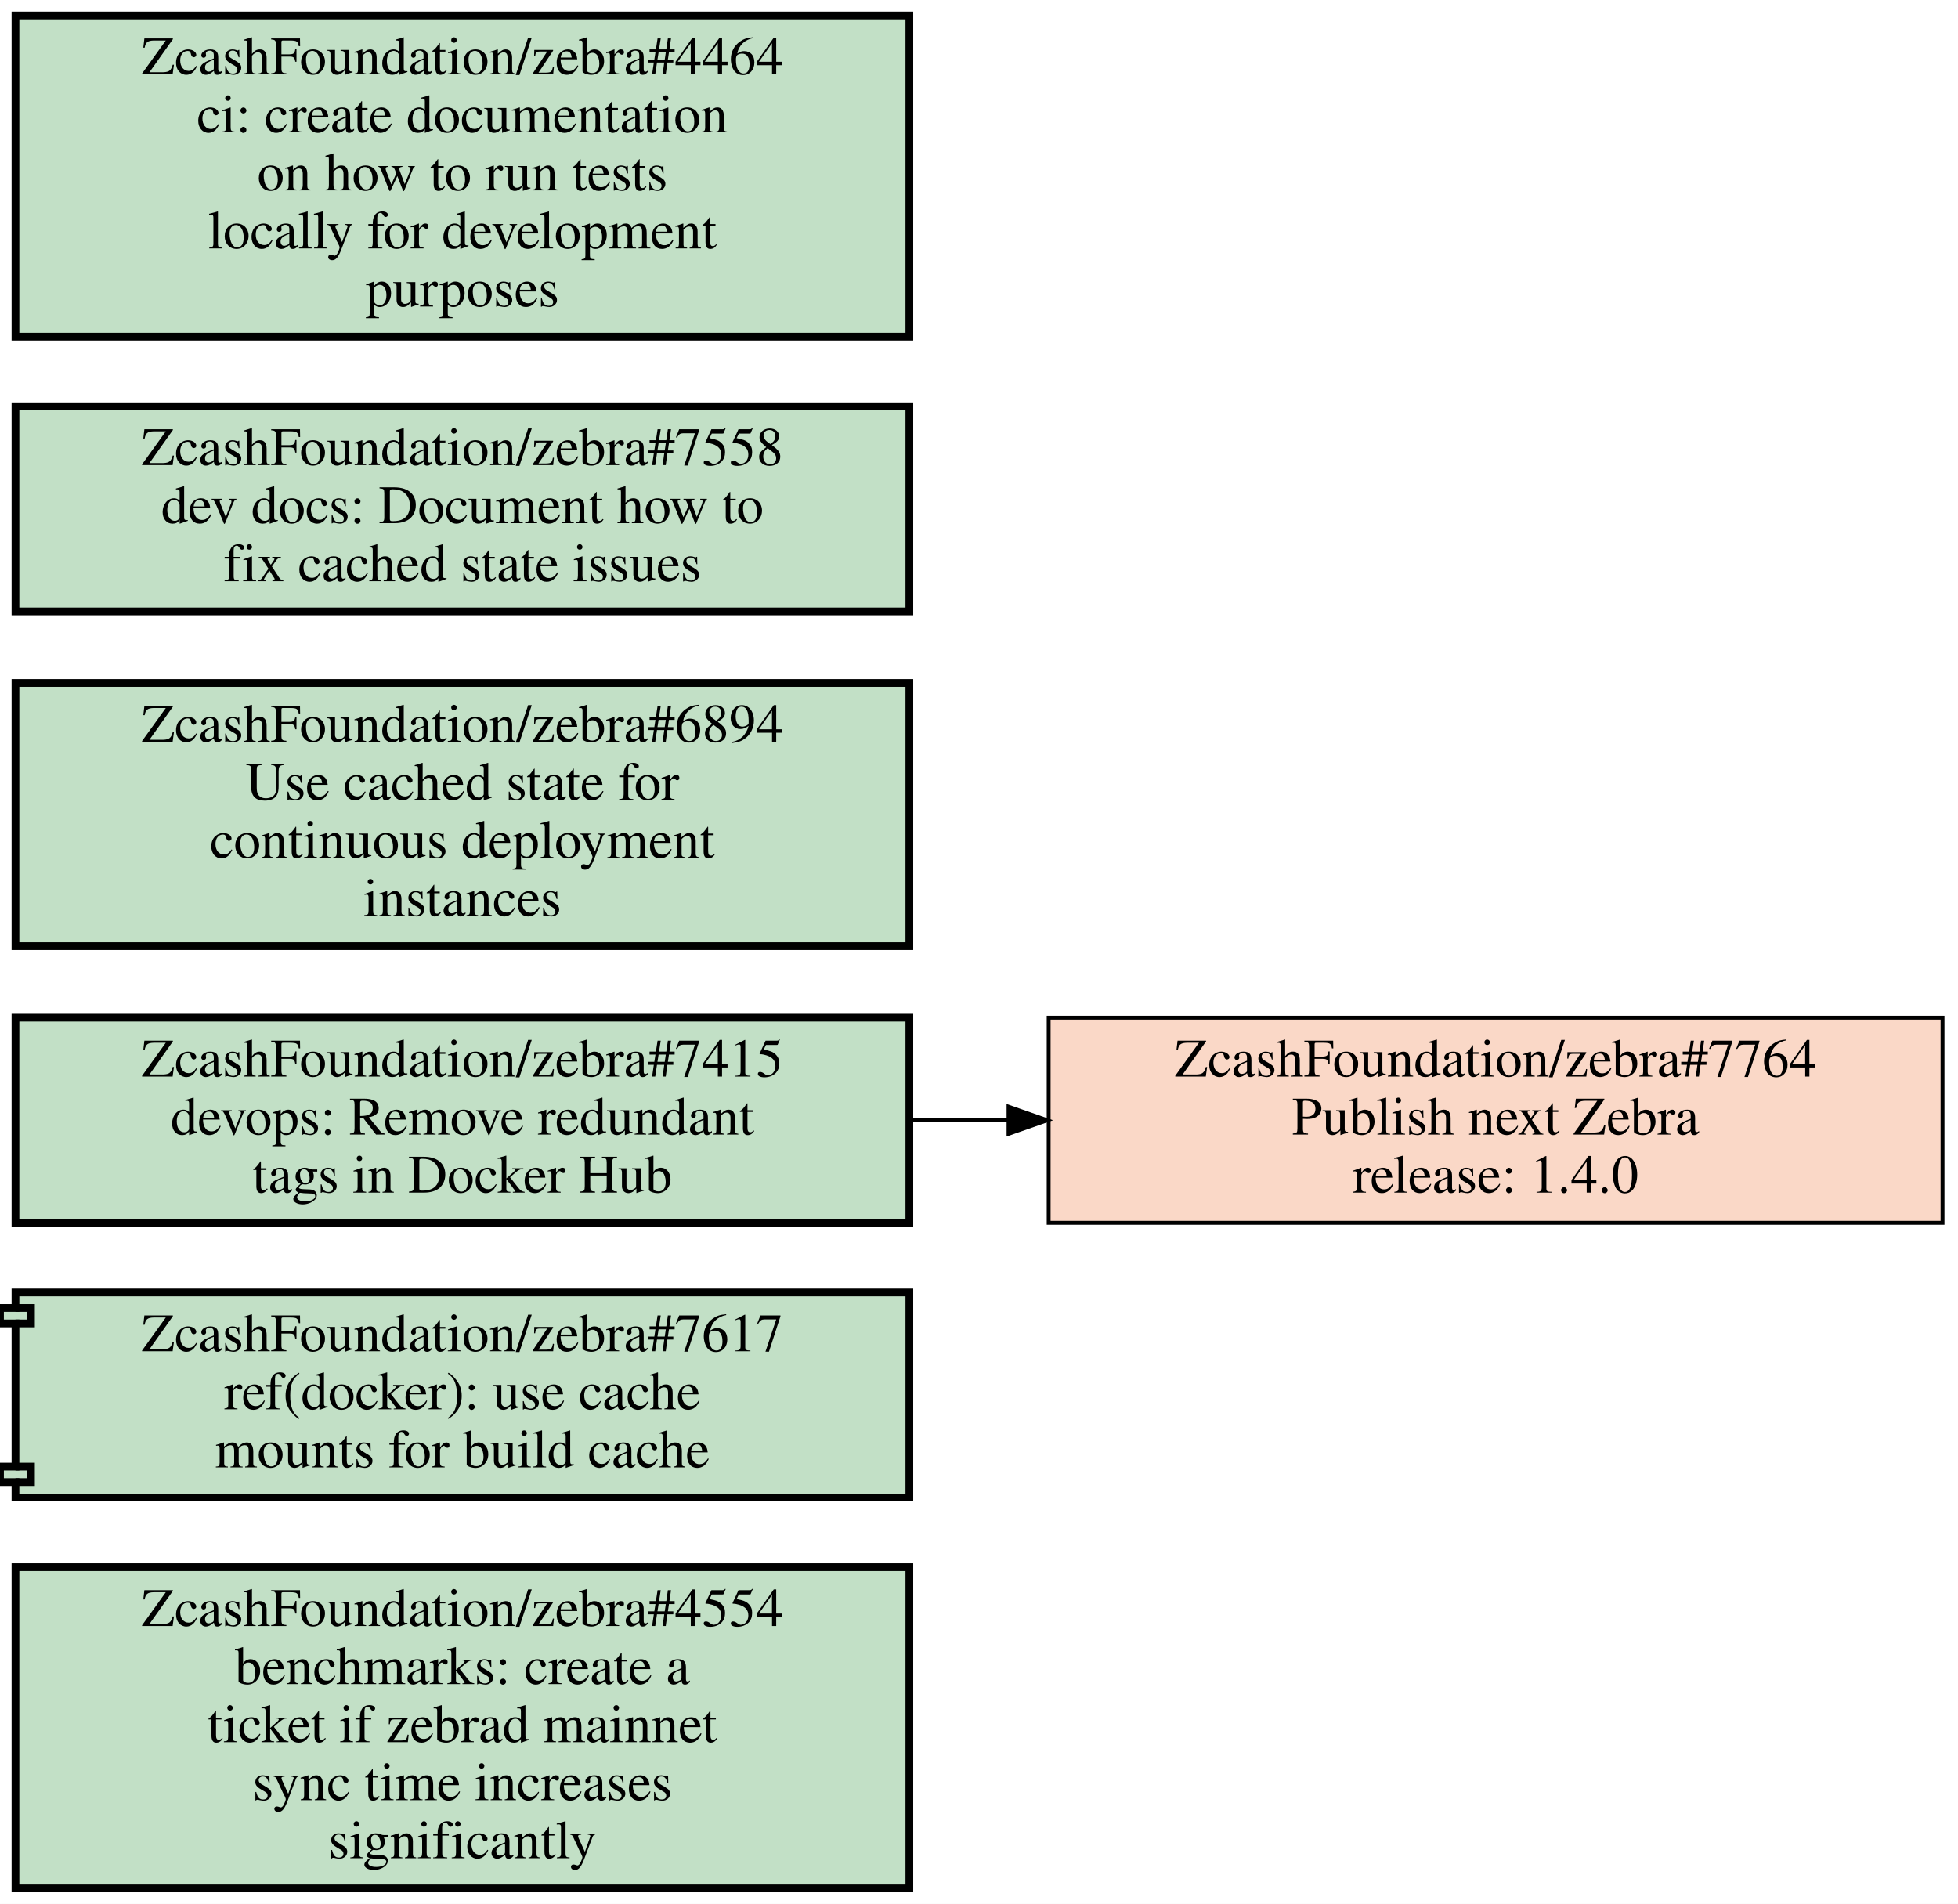
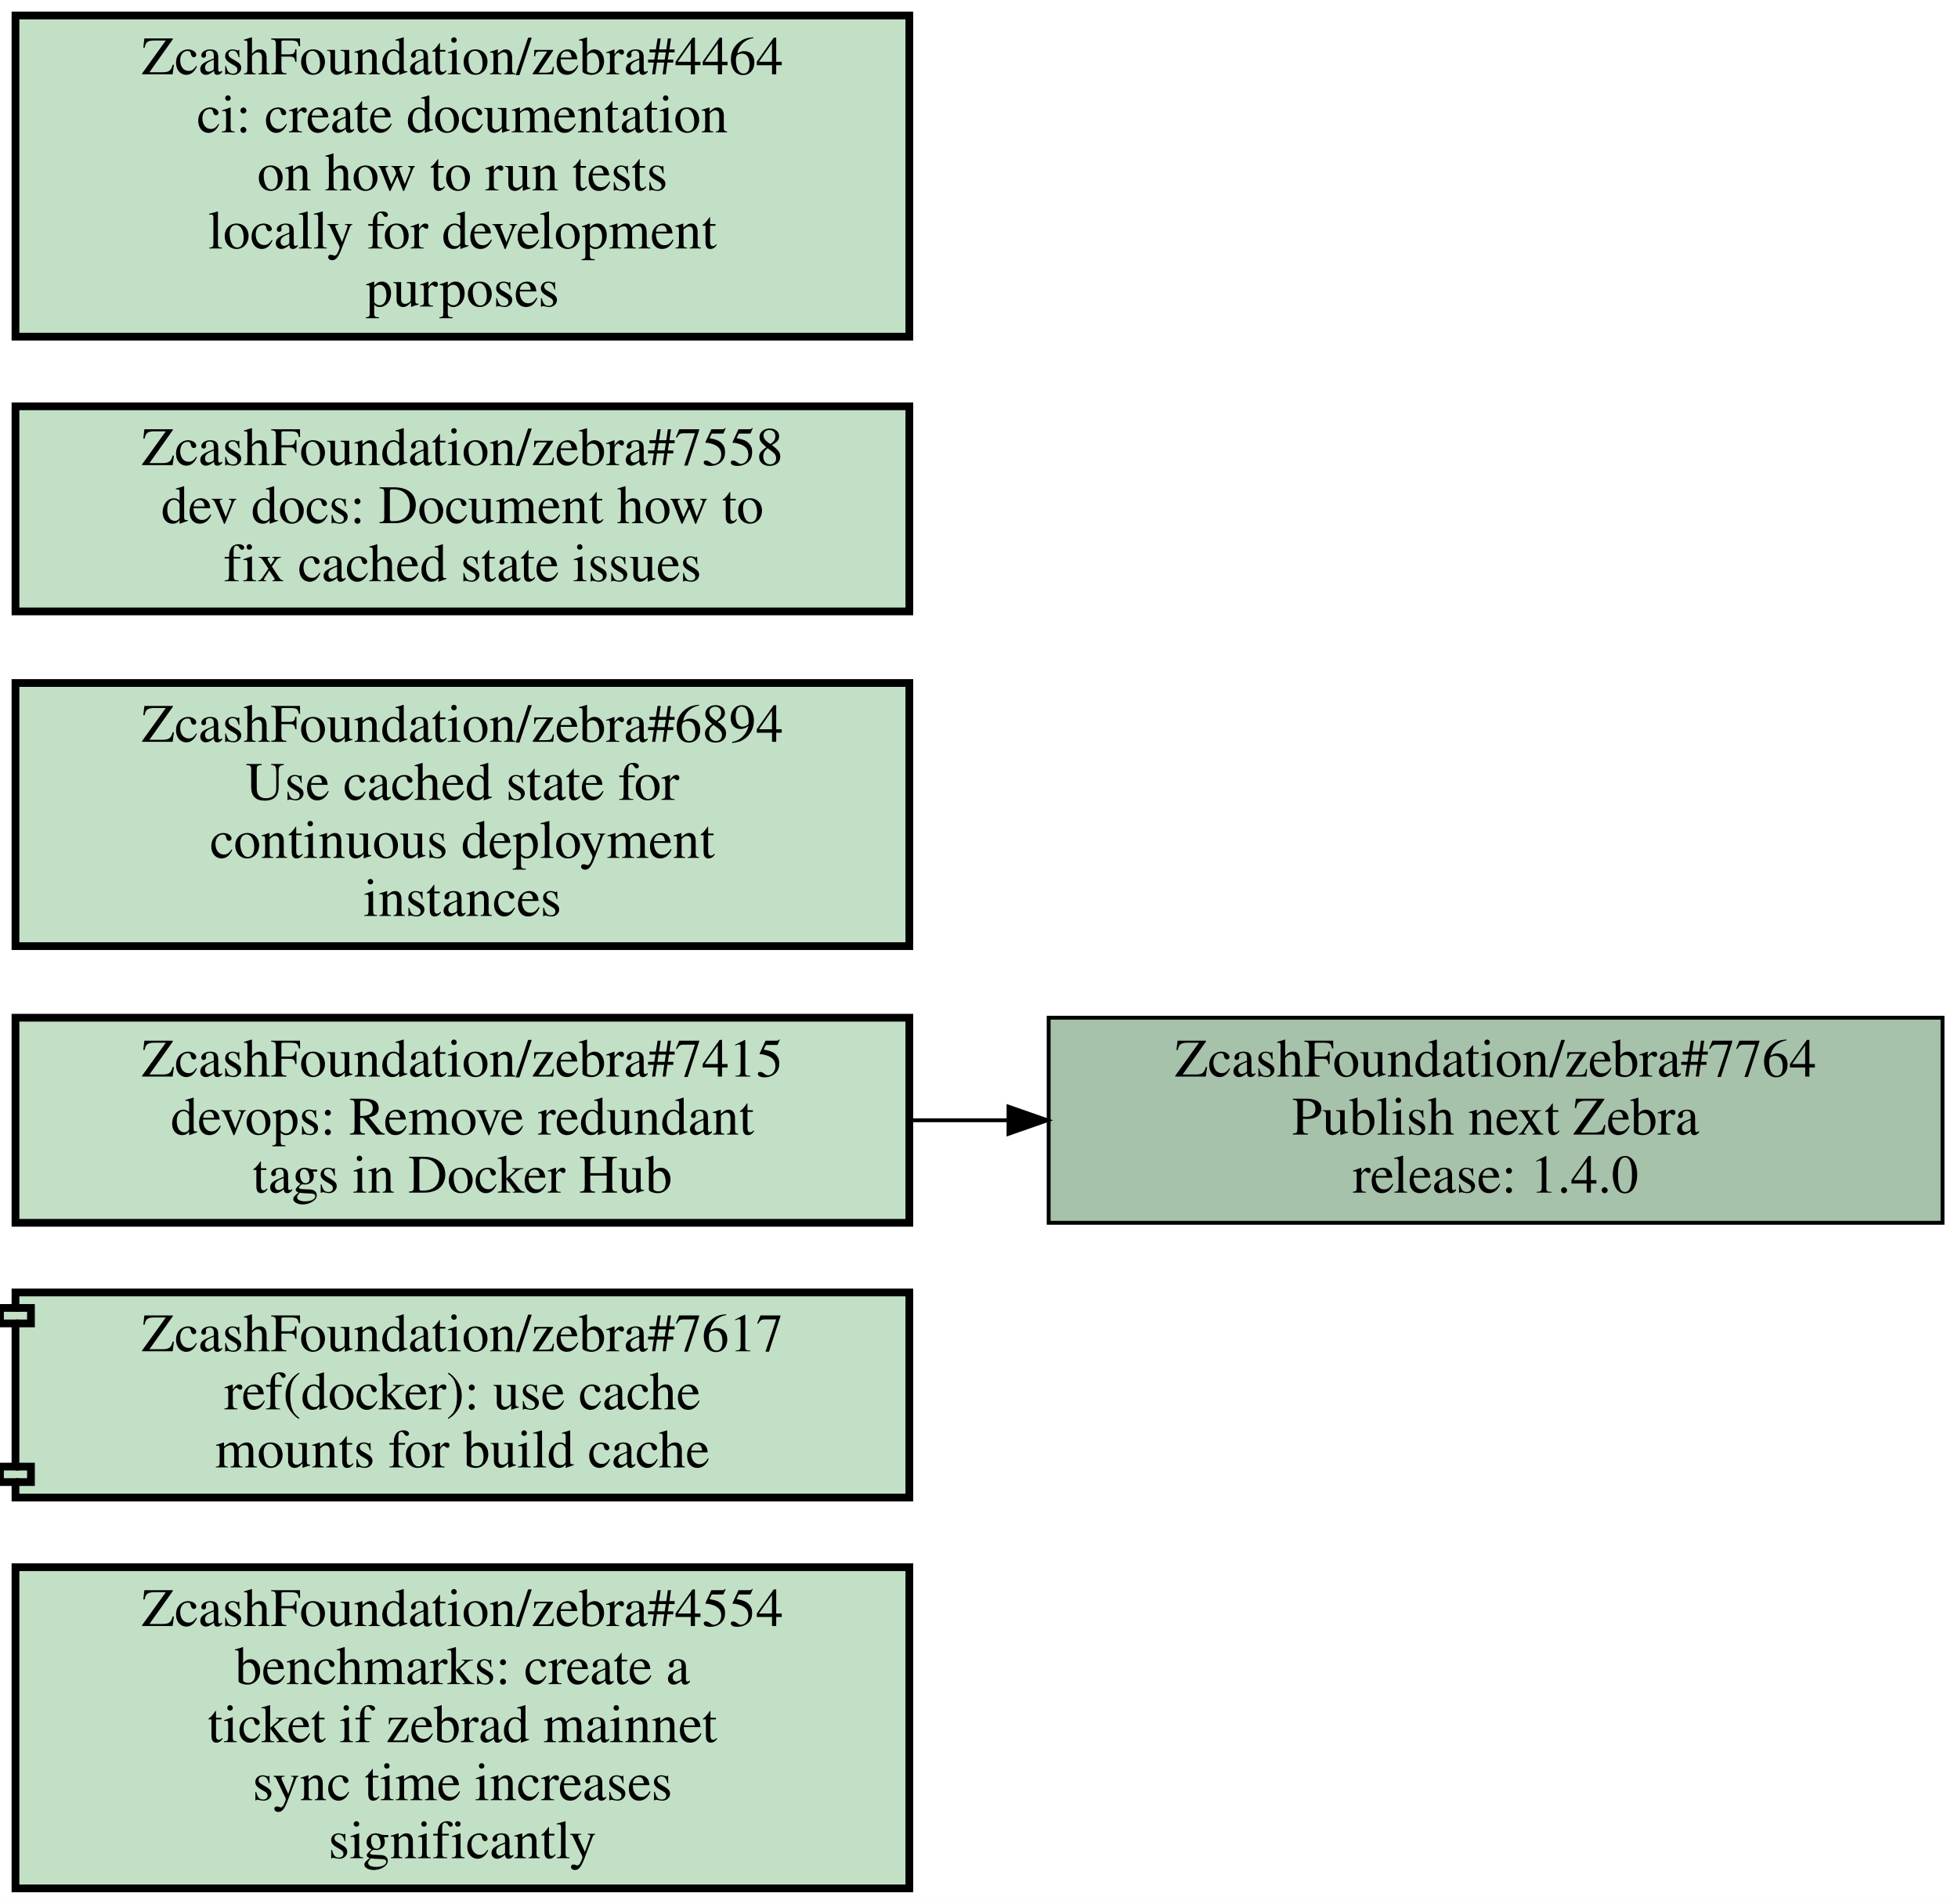
<svg xmlns="http://www.w3.org/2000/svg" xmlns:xlink="http://www.w3.org/1999/xlink" width="506pt" height="492pt" viewBox="0.00 0.00 506.00 492.00">
  <g id="graph0" class="graph" transform="scale(1 1) rotate(0) translate(4 488)">
    <polygon fill="white" stroke="transparent" points="-4,4 -4,-488 502,-488 502,4 -4,4" />
    <g id="node1" class="node open">
      <g id="a_node1">
        <a xlink:href="https://github.com/ZcashFoundation/zebra/issues/4554" xlink:title="ZcashFoundation/zebra#4554&#10;benchmarks: create a&#10;ticket if zebrad mainnet&#10;sync time increases&#10;significantly" target="_blank">
          <polygon fill="#c2e0c6" stroke="black" stroke-width="2" points="231,-83 0,-83 0,0 231,0 231,-83" />
          <text text-anchor="middle" x="115.5" y="-67.8" font-family="Times,serif" font-size="14.00">ZcashFoundation/zebra#4554</text>
          <text text-anchor="middle" x="115.5" y="-52.8" font-family="Times,serif" font-size="14.00">benchmarks: create a</text>
          <text text-anchor="middle" x="115.5" y="-37.8" font-family="Times,serif" font-size="14.00">ticket if zebrad mainnet</text>
          <text text-anchor="middle" x="115.5" y="-22.8" font-family="Times,serif" font-size="14.00">sync time increases</text>
          <text text-anchor="middle" x="115.5" y="-7.8" font-family="Times,serif" font-size="14.00">significantly</text>
        </a>
      </g>
    </g>
    <g id="node2" class="node open">
      <g id="a_node2">
        <a xlink:href="https://github.com/ZcashFoundation/zebra/pull/7617" xlink:title="ZcashFoundation/zebra#7617&#10;ref(docker): use cache&#10;mounts for build cache" target="_blank">
          <polygon fill="#c2e0c6" stroke="black" stroke-width="2" points="231,-154 0,-154 0,-150 -4,-150 -4,-146 0,-146 0,-109 -4,-109 -4,-105 0,-105 0,-101 231,-101 231,-154" />
          <polyline fill="none" stroke="black" stroke-width="2" points="0,-150 4,-150 4,-146 0,-146 " />
          <polyline fill="none" stroke="black" stroke-width="2" points="0,-109 4,-109 4,-105 0,-105 " />
          <text text-anchor="middle" x="115.5" y="-138.8" font-family="Times,serif" font-size="14.00">ZcashFoundation/zebra#7617</text>
          <text text-anchor="middle" x="115.5" y="-123.8" font-family="Times,serif" font-size="14.00">ref(docker): use cache</text>
          <text text-anchor="middle" x="115.5" y="-108.8" font-family="Times,serif" font-size="14.00">mounts for build cache</text>
        </a>
      </g>
    </g>
-     <g id="node3" class="node closed">
+     <g id="node3" class="node open">
      <g id="a_node3">
        <a xlink:href="https://github.com/ZcashFoundation/zebra/issues/7764" xlink:title="ZcashFoundation/zebra#7764&#10;Publish next Zebra&#10;release: 1.4.0" target="_blank">
-           <polygon fill="#fad8c7" stroke="black" points="498,-225 267,-225 267,-172 498,-172 498,-225" />
+           <polygon fill="#a7c2aa" stroke="black" points="498,-225 267,-225 267,-172 498,-172 498,-225" />
          <text text-anchor="middle" x="382.5" y="-209.8" font-family="Times,serif" font-size="14.00">ZcashFoundation/zebra#7764</text>
          <text text-anchor="middle" x="382.5" y="-194.8" font-family="Times,serif" font-size="14.00">Publish next Zebra</text>
          <text text-anchor="middle" x="382.5" y="-179.8" font-family="Times,serif" font-size="14.00">release: 1.4.0</text>
        </a>
      </g>
    </g>
    <g id="node4" class="node open">
      <g id="a_node4">
        <a xlink:href="https://github.com/ZcashFoundation/zebra/issues/6894" xlink:title="ZcashFoundation/zebra#6894&#10;Use cached state for&#10;continuous deployment&#10;instances" target="_blank">
          <polygon fill="#c2e0c6" stroke="black" stroke-width="2" points="231,-311.5 0,-311.5 0,-243.5 231,-243.5 231,-311.5" />
          <text text-anchor="middle" x="115.5" y="-296.3" font-family="Times,serif" font-size="14.00">ZcashFoundation/zebra#6894</text>
          <text text-anchor="middle" x="115.5" y="-281.3" font-family="Times,serif" font-size="14.00">Use cached state for</text>
          <text text-anchor="middle" x="115.5" y="-266.3" font-family="Times,serif" font-size="14.00">continuous deployment</text>
          <text text-anchor="middle" x="115.5" y="-251.3" font-family="Times,serif" font-size="14.00">instances</text>
        </a>
      </g>
    </g>
    <g id="node5" class="node open">
      <g id="a_node5">
        <a xlink:href="https://github.com/ZcashFoundation/zebra/issues/7415" xlink:title="ZcashFoundation/zebra#7415&#10;devops: Remove redundant&#10;tags in Docker Hub" target="_blank">
          <polygon fill="#c2e0c6" stroke="black" stroke-width="2" points="231,-225 0,-225 0,-172 231,-172 231,-225" />
          <text text-anchor="middle" x="115.5" y="-209.8" font-family="Times,serif" font-size="14.00">ZcashFoundation/zebra#7415</text>
          <text text-anchor="middle" x="115.5" y="-194.8" font-family="Times,serif" font-size="14.00">devops: Remove redundant</text>
          <text text-anchor="middle" x="115.5" y="-179.8" font-family="Times,serif" font-size="14.00">tags in Docker Hub</text>
        </a>
      </g>
    </g>
    <g id="edge1" class="edge">
      <path fill="none" stroke="black" d="M231.19,-198.5C239.55,-198.5 247.99,-198.5 256.4,-198.5" />
      <polygon fill="black" stroke="black" points="256.63,-202 266.63,-198.5 256.63,-195 256.63,-202" />
    </g>
    <g id="node6" class="node open">
      <g id="a_node6">
        <a xlink:href="https://github.com/ZcashFoundation/zebra/issues/7558" xlink:title="ZcashFoundation/zebra#7558&#10;dev docs: Document how to&#10;fix cached state issues" target="_blank">
          <polygon fill="#c2e0c6" stroke="black" stroke-width="2" points="231,-383 0,-383 0,-330 231,-330 231,-383" />
          <text text-anchor="middle" x="115.5" y="-367.8" font-family="Times,serif" font-size="14.00">ZcashFoundation/zebra#7558</text>
          <text text-anchor="middle" x="115.5" y="-352.8" font-family="Times,serif" font-size="14.00">dev docs: Document how to</text>
          <text text-anchor="middle" x="115.5" y="-337.8" font-family="Times,serif" font-size="14.00">fix cached state issues</text>
        </a>
      </g>
    </g>
    <g id="node7" class="node open">
      <g id="a_node7">
        <a xlink:href="https://github.com/ZcashFoundation/zebra/issues/4464" xlink:title="ZcashFoundation/zebra#4464&#10;ci: create documentation&#10;on how to run tests&#10;locally for development&#10;purposes" target="_blank">
          <polygon fill="#c2e0c6" stroke="black" stroke-width="2" points="231,-484 0,-484 0,-401 231,-401 231,-484" />
          <text text-anchor="middle" x="115.5" y="-468.8" font-family="Times,serif" font-size="14.00">ZcashFoundation/zebra#4464</text>
          <text text-anchor="middle" x="115.5" y="-453.8" font-family="Times,serif" font-size="14.00">ci: create documentation</text>
          <text text-anchor="middle" x="115.5" y="-438.8" font-family="Times,serif" font-size="14.00">on how to run tests</text>
          <text text-anchor="middle" x="115.5" y="-423.8" font-family="Times,serif" font-size="14.00">locally for development</text>
          <text text-anchor="middle" x="115.5" y="-408.8" font-family="Times,serif" font-size="14.00">purposes</text>
        </a>
      </g>
    </g>
  </g>
</svg>
